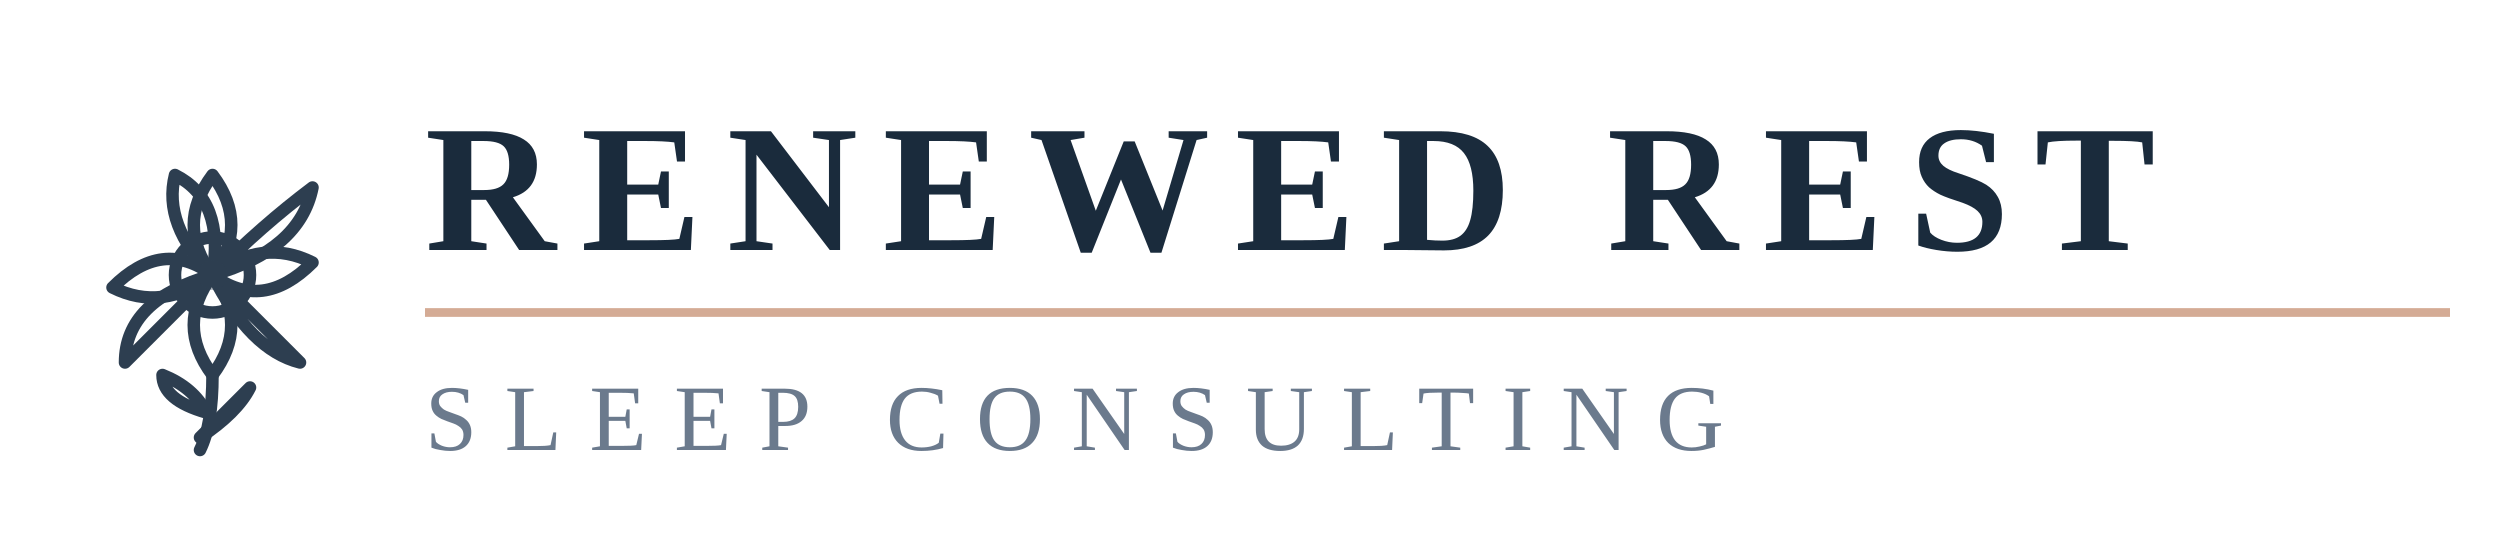
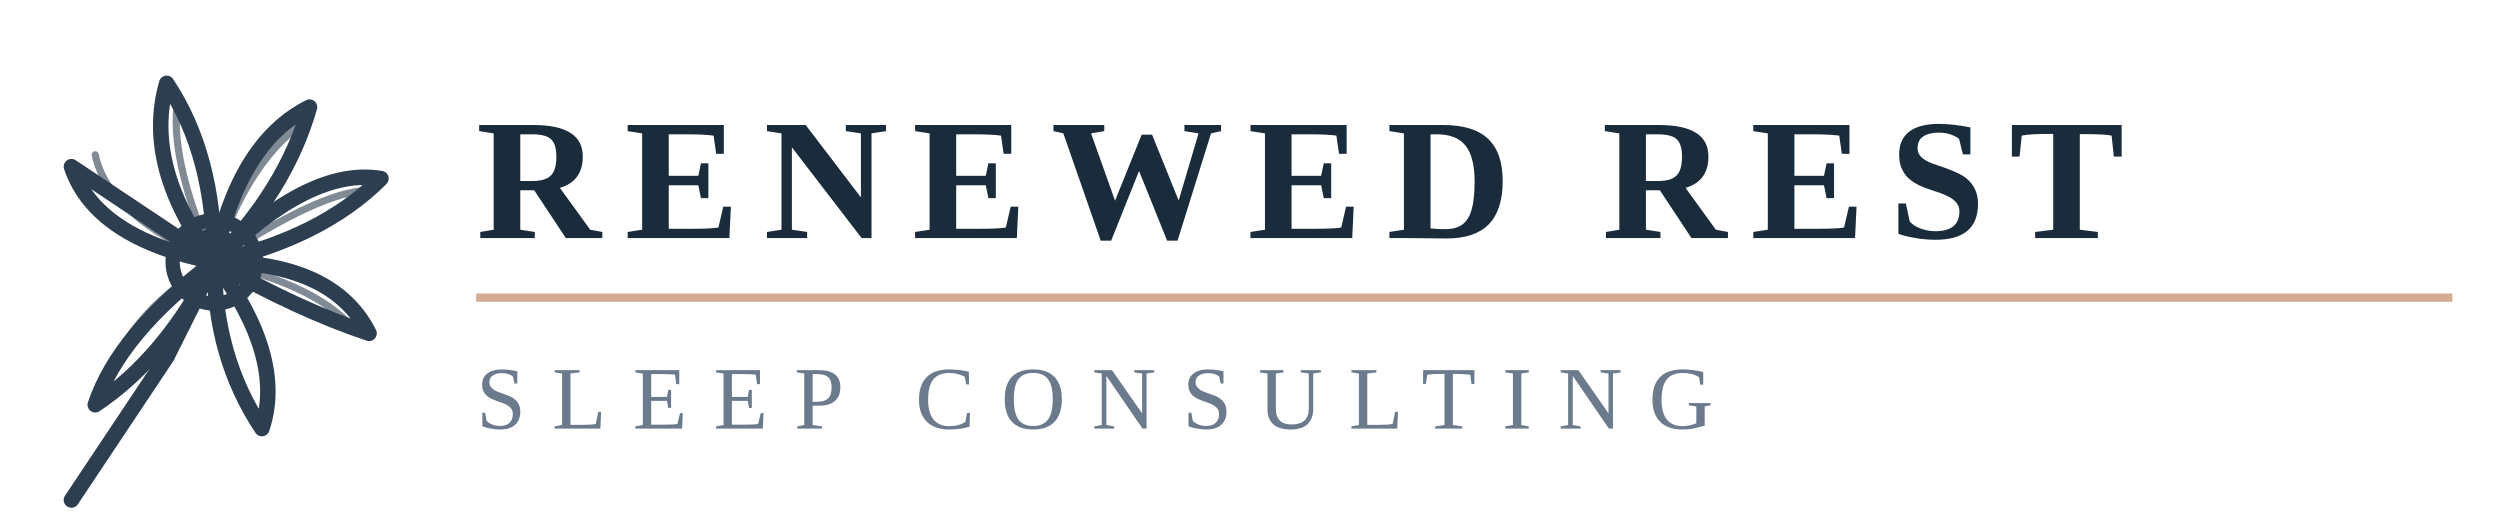
- <svg xmlns="http://www.w3.org/2000/svg" viewBox="0 0 200 44" width="200" height="44">
-   <g stroke="#2D3E50" stroke-width="1" fill="none" stroke-linecap="round" stroke-linejoin="round">
-     <path d="M17 22 Q14 18 17 14 Q20 18 17 22Z" />
-     <path d="M17 22 Q21 19 25 21 Q21 25 17 22Z" />
-     <path d="M17 22 Q20 26 17 30 Q14 26 17 22Z" />
-     <path d="M17 22 Q13 25 9 23 Q13 19 17 22Z" />
-     <path d="M17 22 Q13 18 14 14 Q18 16 17 22Z" />
-     <path d="M17 22 Q21 18 25 15 Q24 20 17 22Z" />
-     <path d="M17 22 Q21 26 24 29 Q20 28 17 22Z" />
-     <path d="M17 22 Q13 26 10 29 Q10 24 17 22Z" />
-     <circle cx="17" cy="22" r="3" stroke-width="1" />
-     <circle cx="17" cy="22" r="1.2" fill="#2D3E50" opacity="0.35" stroke="none" />
-     <path d="M17 30 Q17 34 16 36" />
-     <path d="M16.5 33 Q13 32 13 30 Q15.5 31 16.5 33Z" />
-     <path d="M16 35 Q19 33 20 31 Q18 33 16 35Z" />
+ <svg xmlns="http://www.w3.org/2000/svg" viewBox="0 0 210 44" width="210" height="44">
+   <g stroke="#2D3E50" stroke-width="1.3" fill="none" stroke-linecap="round" stroke-linejoin="round">
+     <path d="M6 42 Q10 36 14 30 Q16 26 18 22" />
+     <path d="M18 22 Q10 28 8 34 Q14 30 18 22Z" />
+     <path d="M18 22 Q8 20 6 14 Q12 18 18 22Z" />
+     <path d="M18 22 Q12 14 14 7 Q18 13 18 22Z" />
+     <path d="M18 22 Q20 12 26 9 Q24 16 18 22Z" />
+     <path d="M18 22 Q26 14 32 15 Q27 20 18 22Z" />
+     <path d="M18 22 Q28 22 31 28 Q25 26 18 22Z" />
+     <path d="M18 22 Q24 30 22 36 Q18 30 18 22Z" />
+     <path d="M18 22 Q11 26 9 32" stroke-width="0.6" opacity="0.6" />
+     <path d="M18 22 Q9 18 8 13" stroke-width="0.6" opacity="0.6" />
+     <path d="M18 22 Q14 13 15 8" stroke-width="0.6" opacity="0.6" />
+     <path d="M18 22 Q21 13 26 10" stroke-width="0.6" opacity="0.6" />
+     <path d="M18 22 Q27 16 31 16" stroke-width="0.6" opacity="0.6" />
+     <path d="M18 22 Q27 24 30 28" stroke-width="0.6" opacity="0.6" />
+     <circle cx="18" cy="22" r="3.5" stroke-width="1.2" />
+     <path d="M16 21 Q18 18 20 21 Q18 24 16 21Z" stroke-width="0.8" />
  </g>
-   <text x="34" y="20" font-family="Georgia,'Times New Roman',serif" font-size="14.5" font-weight="700" letter-spacing="2" fill="#1a2b3c">RENEWED REST</text>
-   <line x1="34" y1="25" x2="196" y2="25" stroke="#C9967A" stroke-width="0.7" opacity="0.8" />
-   <text x="34" y="36" font-family="Georgia,'Times New Roman',serif" font-size="7.5" letter-spacing="2.2" fill="#6B7A8D">SLEEP CONSULTING</text>
+   <text x="40" y="20" font-family="Georgia,'Times New Roman',serif" font-size="14.5" font-weight="700" letter-spacing="2" fill="#1a2b3c">RENEWED REST</text>
+   <line x1="40" y1="25" x2="206" y2="25" stroke="#C9967A" stroke-width="0.7" opacity="0.8" />
+   <text x="40" y="36" font-family="Georgia,'Times New Roman',serif" font-size="7.5" letter-spacing="2.2" fill="#6B7A8D">SLEEP CONSULTING</text>
</svg>
